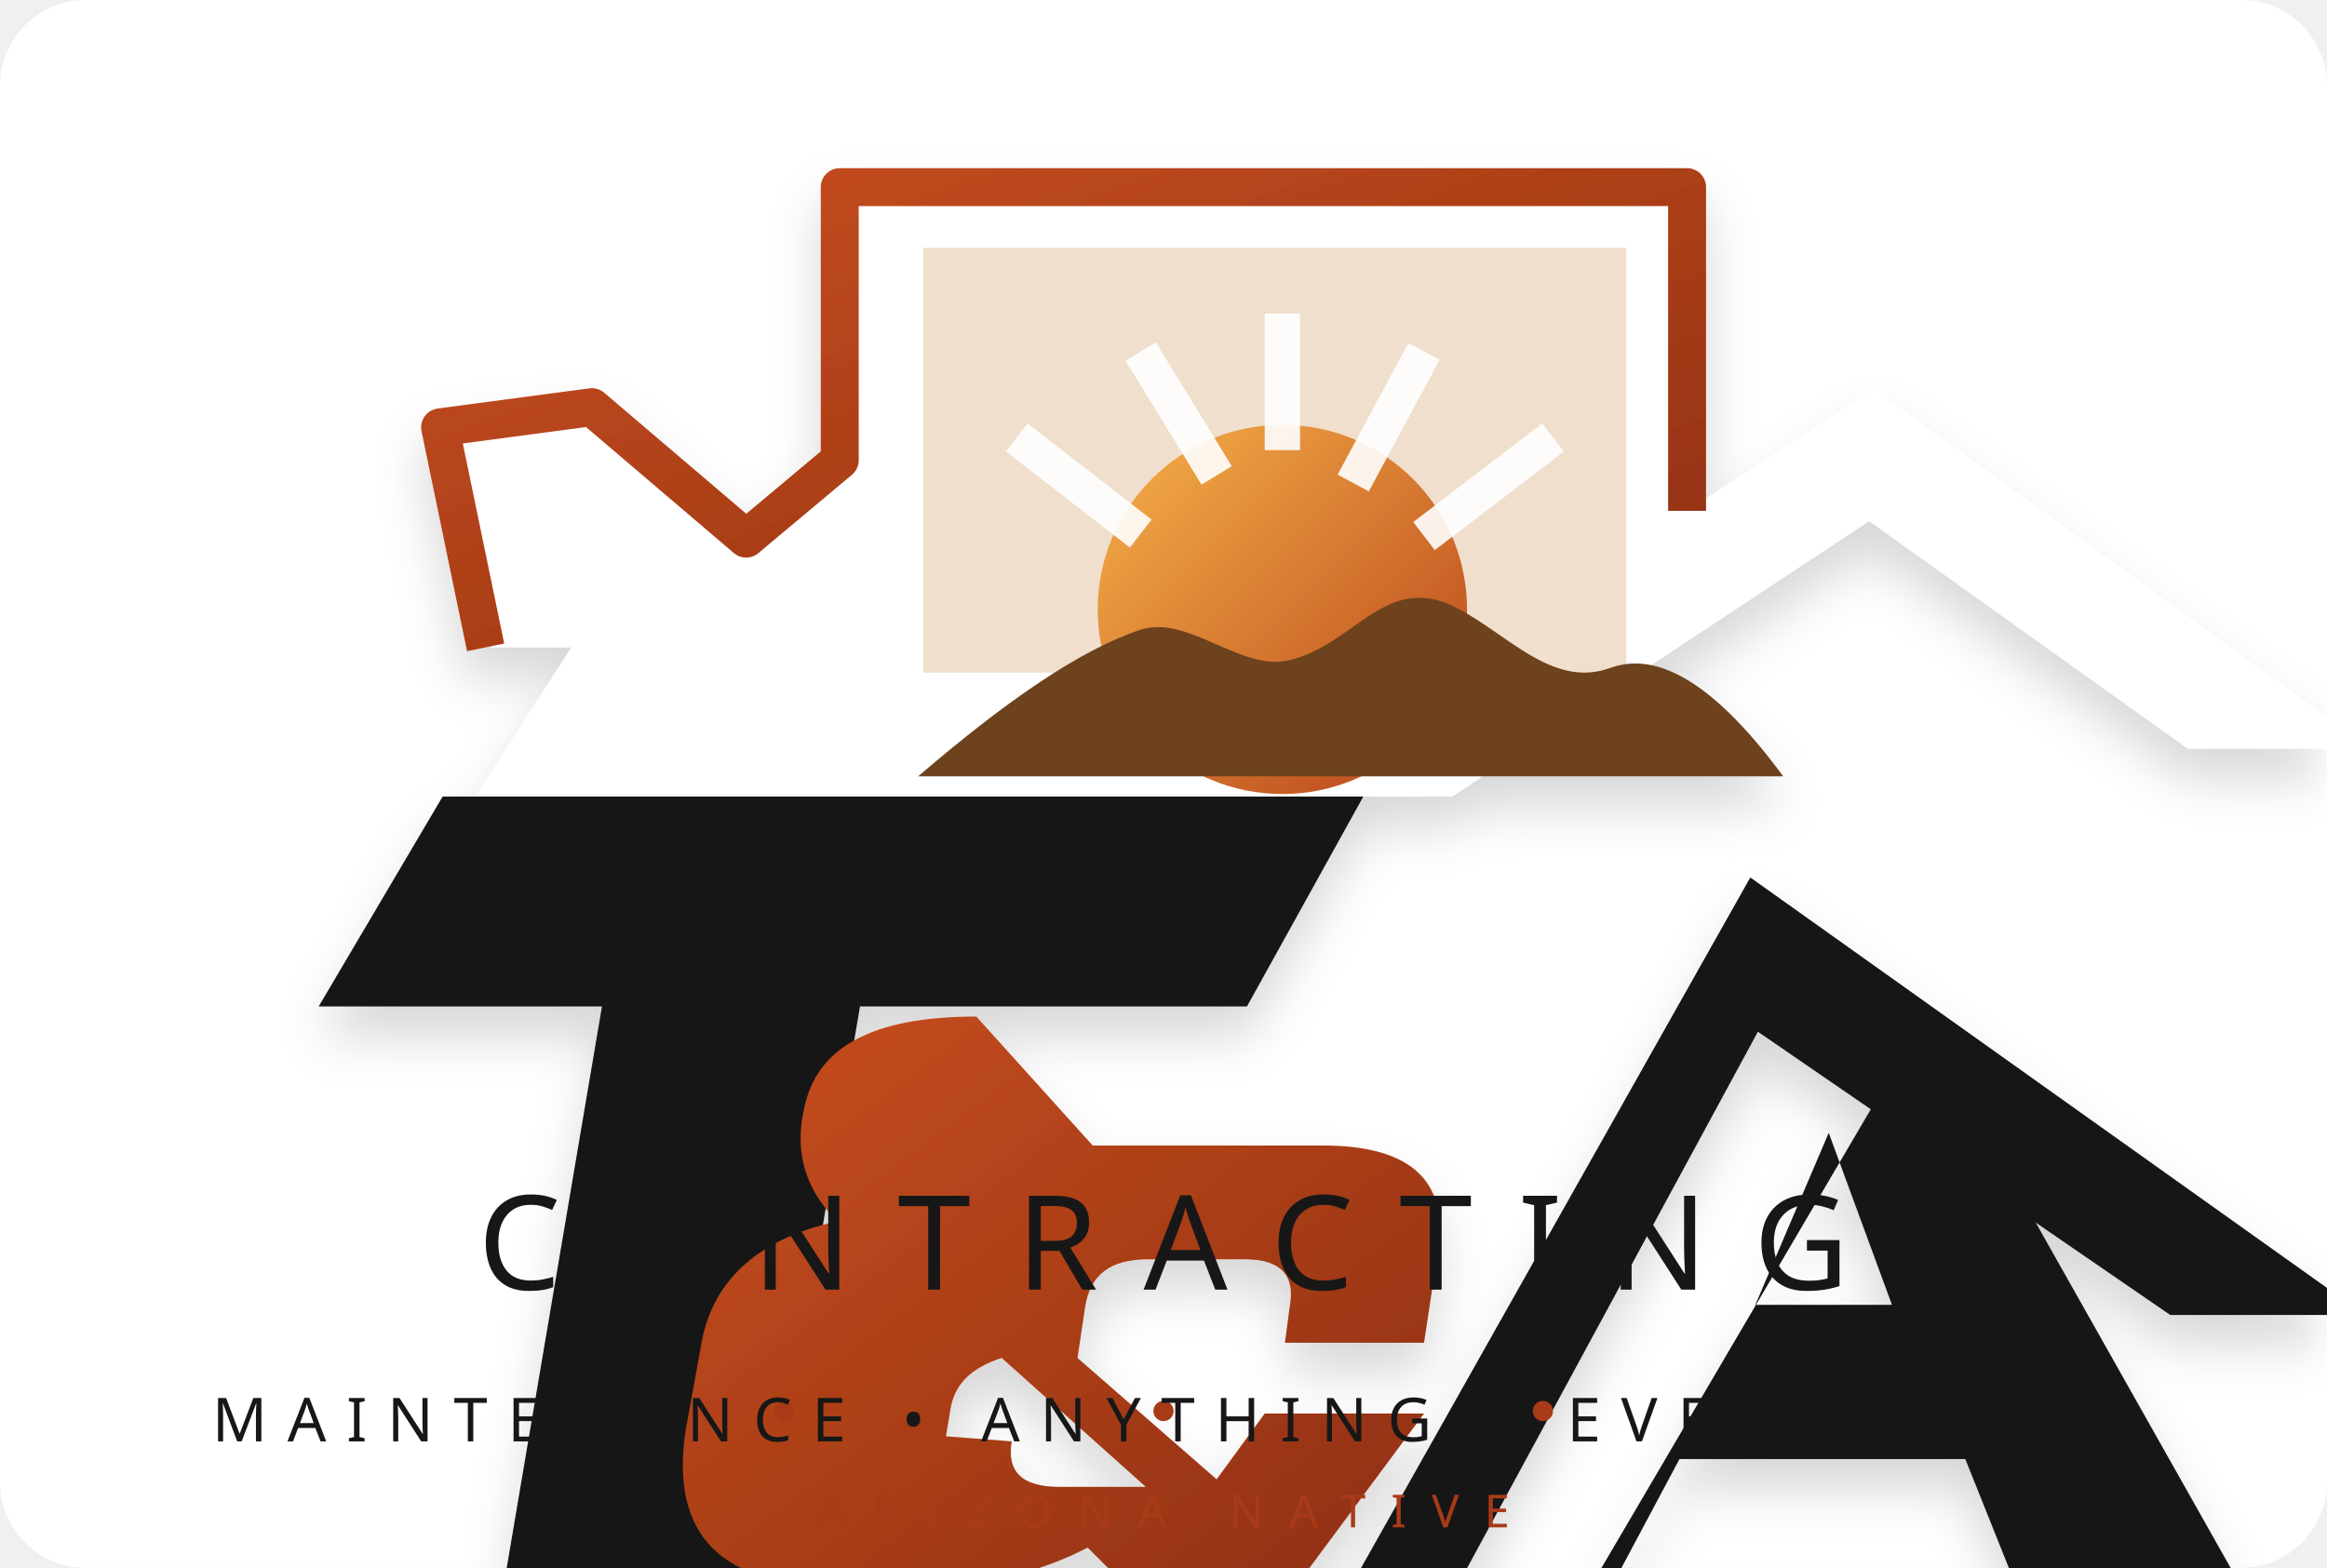
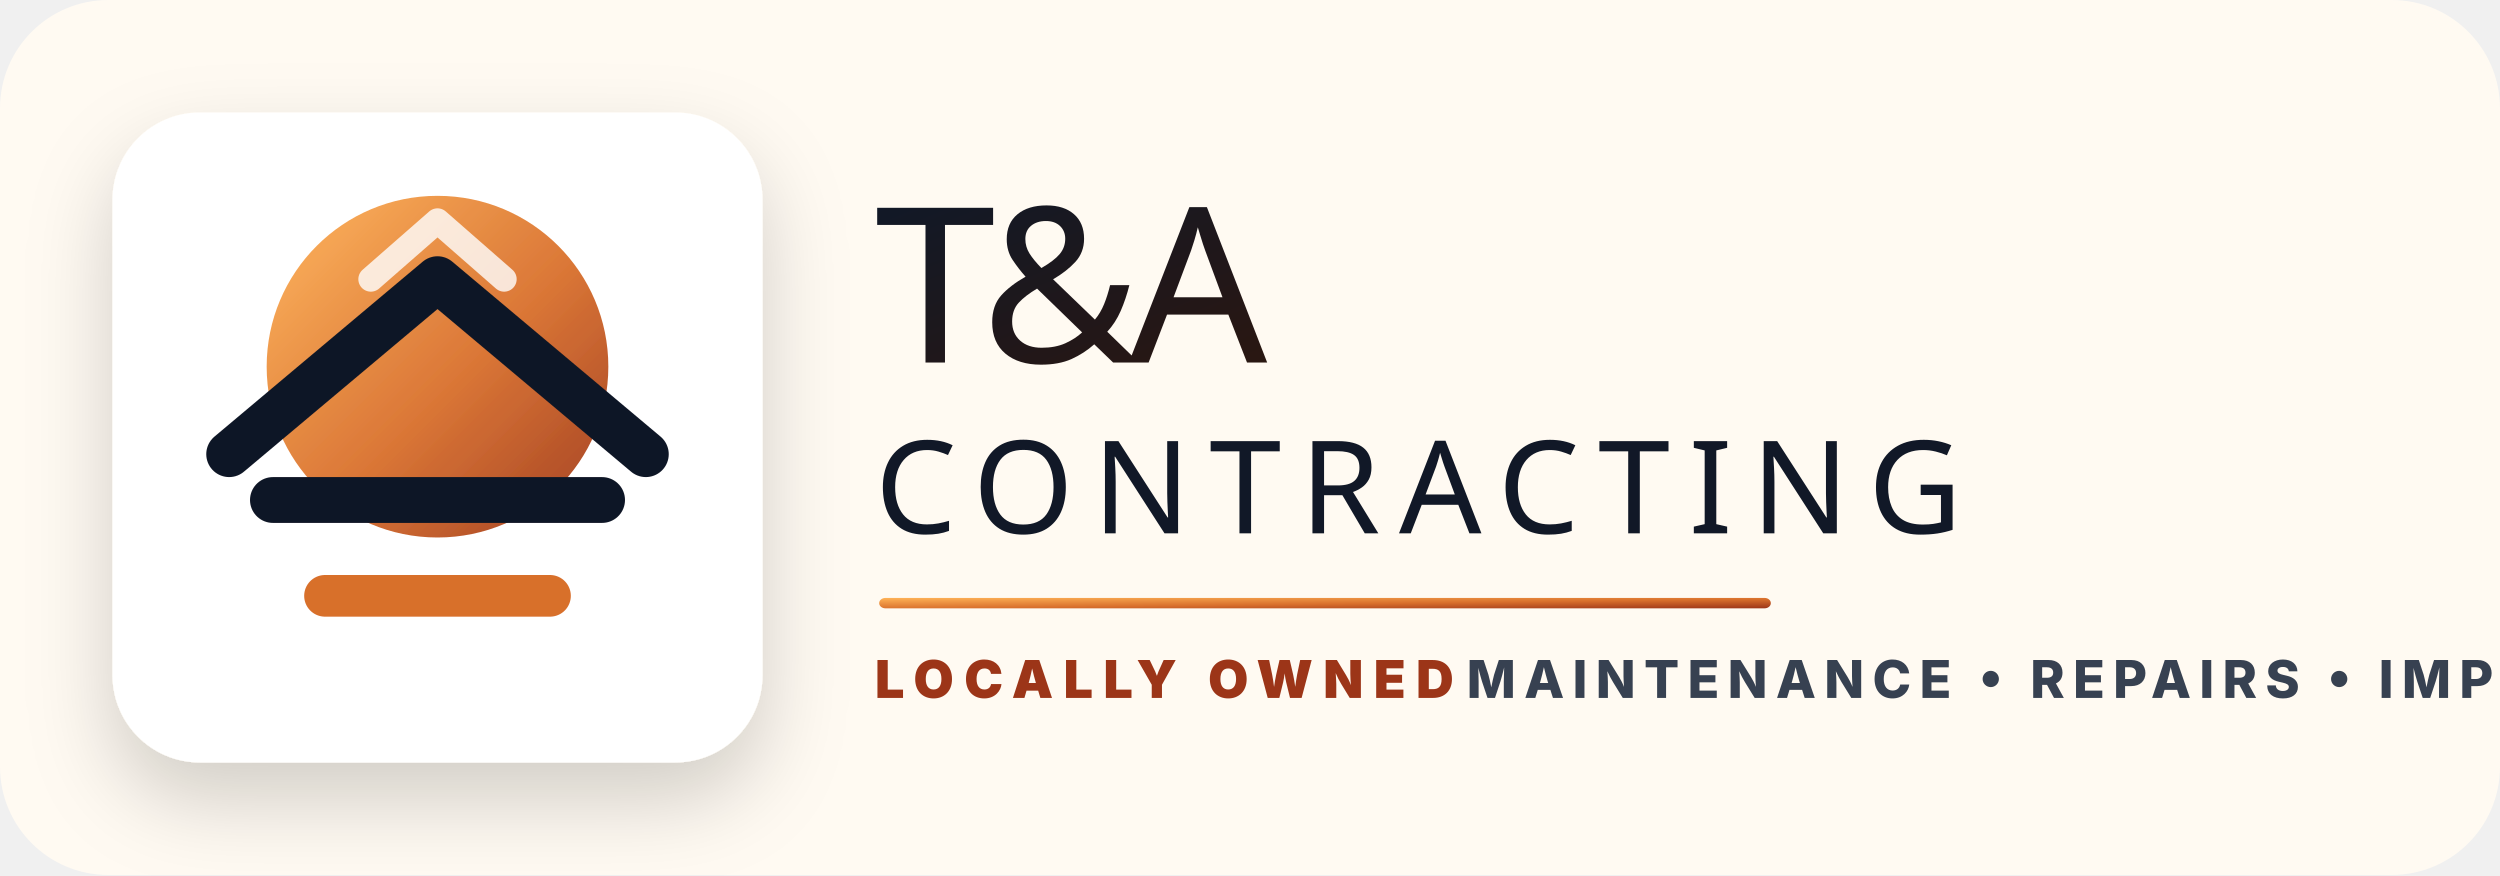
- <svg xmlns="http://www.w3.org/2000/svg" viewBox="0 0 920 620" role="img" aria-labelledby="title desc">
+ <svg xmlns="http://www.w3.org/2000/svg" viewBox="0 0 1200 420" role="img" aria-labelledby="title desc">
  <defs>
-     <linearGradient id="sunset" x1="0" x2="1" y1="0" y2="1">
-       <stop offset="0" stop-color="#f7b34a" />
-       <stop offset="1" stop-color="#b64018" />
+     <linearGradient id="copper" x1="0" x2="1" y1="0" y2="1">
+       <stop offset="0" stop-color="#ffb357" />
+       <stop offset="0.55" stop-color="#d86f2c" />
+       <stop offset="1" stop-color="#9c3518" />
    </linearGradient>
-     <linearGradient id="rust" x1="0" x2="1" y1="0" y2="1">
-       <stop offset="0" stop-color="#c84e1d" />
-       <stop offset="1" stop-color="#8e2f14" />
+     <linearGradient id="ink" x1="0" x2="1" y1="0" y2="1">
+       <stop offset="0" stop-color="#111827" />
+       <stop offset="1" stop-color="#2a1711" />
    </linearGradient>
-     <filter id="shadow" x="-20%" y="-20%" width="140%" height="140%">
-       <feDropShadow dx="0" dy="12" stdDeviation="10" flood-color="#000000" flood-opacity="0.16" />
+     <filter id="softShadow" x="-20%" y="-20%" width="140%" height="140%">
+       <feDropShadow dx="0" dy="18" stdDeviation="20" flood-color="#1b100b" flood-opacity="0.18" />
    </filter>
  </defs>
-   <rect width="920" height="620" rx="34" fill="#ffffff" />
-   <g filter="url(#shadow)">
-     <g transform="translate(98 48)">
-       <path d="M96 208 78 121l58-8 61 52 37-31V26h335v128l74-48 196 142h-72L641 158 476 267H90l38-59H96Z" fill="#fff" />
-       <path d="M94 208 76 121l60-8 61 52 37-31V26h335v128" fill="none" stroke="url(#rust)" stroke-width="15" stroke-linejoin="round" />
-       <path d="M267 50h278v168H267z" fill="#ead2ba" opacity="0.72" />
-       <circle cx="409" cy="193" r="73" fill="url(#sunset)" />
-       <g stroke="#fff" stroke-width="14" opacity="0.9">
-         <path d="M409 76v54" />
-         <path d="M353 91l30 49" />
-         <path d="M304 125l49 38" />
-         <path d="M465 91l-28 52" />
-         <path d="M516 125l-51 39" />
-       </g>
-       <path d="M265 259c35-30 64-50 88-58 19-6 40 17 59 12 25-6 37-33 63-22 22 10 40 34 64 25 20-7 43 9 68 43H265Z" fill="#6d421f" />
-       <path d="M90 267h351l-46 83H242l-38 224H102l38-224H28l49-83h13Z" fill="#171717" />
-       <path d="M439 574 594 299 837 472h-77L597 360 481 574h-42Z" fill="#171717" />
-       <path d="M534 574 662 356 785 574h-88l-18-45H566l-24 45h-8Zm62-106h54l-25-68-29 68Z" fill="#171717" />
-       <path d="M334 405h91c36 0 51 15 45 45l-5 33h-55l2-15c2-12-4-18-18-18h-38c-15 0-23 6-25 19l-3 20 55 48 19-26h63l-46 62h-78l-9-9c-19 10-41 15-66 15h-34c-45 0-65-20-59-61l6-33c4-26 22-43 54-50-13-13-17-28-13-45 5-24 27-36 68-36Zm-32 117c-2 12 4 18 19 18h34l-57-51c-12 4-18 10-20 19l-2 12Z" fill="url(#rust)" />
-     </g>
+   <rect width="1200" height="420" rx="52" fill="#fffaf2" />
+   <g filter="url(#softShadow)">
+     <rect x="54" y="54" width="312" height="312" rx="42" fill="#ffffff" />
+     <circle cx="210" cy="176" r="82" fill="url(#copper)" opacity="0.95" />
+     <path d="M110 218 210 134l100 84" fill="none" stroke="#111827" stroke-width="22" stroke-linecap="round" stroke-linejoin="round" />
+     <path d="M131 240h158" stroke="#111827" stroke-width="22" stroke-linecap="round" />
+     <path d="M156 286h108" stroke="#d86f2c" stroke-width="20" stroke-linecap="round" />
+     <path d="M178 134 210 106l32 28" fill="none" stroke="#ffffff" stroke-width="12" stroke-linecap="round" stroke-linejoin="round" opacity="0.8" />
  </g>
-   <text x="460" y="510" text-anchor="middle" font-family="Arial Black, Montserrat, system-ui, sans-serif" font-size="52" letter-spacing="18" fill="#171717">CONTRACTING</text>
-   <g fill="#a83a18">
-     <circle cx="310" cy="558" r="4" />
-     <circle cx="460" cy="558" r="4" />
-     <circle cx="610" cy="558" r="4" />
-   </g>
-   <text x="460" y="570" text-anchor="middle" font-family="Arial Black, Montserrat, system-ui, sans-serif" font-size="24" letter-spacing="8" fill="#171717">MAINTENANCE • ANYTHING • EVERYTHING</text>
-   <text x="460" y="604" text-anchor="middle" font-family="Arial Black, Montserrat, system-ui, sans-serif" font-size="18" letter-spacing="10" fill="#a83a18">ARIZONA NATIVE</text>
+   <text x="420" y="174" font-family="Arial Black, Montserrat, system-ui, sans-serif" font-size="104" letter-spacing="-5" fill="url(#ink)">T&amp;A</text>
+   <text x="420" y="256" font-family="Arial Black, Montserrat, system-ui, sans-serif" font-size="62" letter-spacing="9" fill="#111827">CONTRACTING</text>
+   <rect x="422" y="287" width="428" height="5" rx="3" fill="url(#copper)" />
+   <text x="420" y="335" font-family="Inter, Montserrat, Arial, sans-serif" font-size="25" font-weight="900" letter-spacing="5" fill="#9c3518">LOCALLY OWNED</text>
+   <text x="704" y="335" font-family="Inter, Montserrat, Arial, sans-serif" font-size="25" font-weight="800" letter-spacing="4" fill="#374151">MAINTENANCE • REPAIRS • IMPROVEMENTS</text>
</svg>
